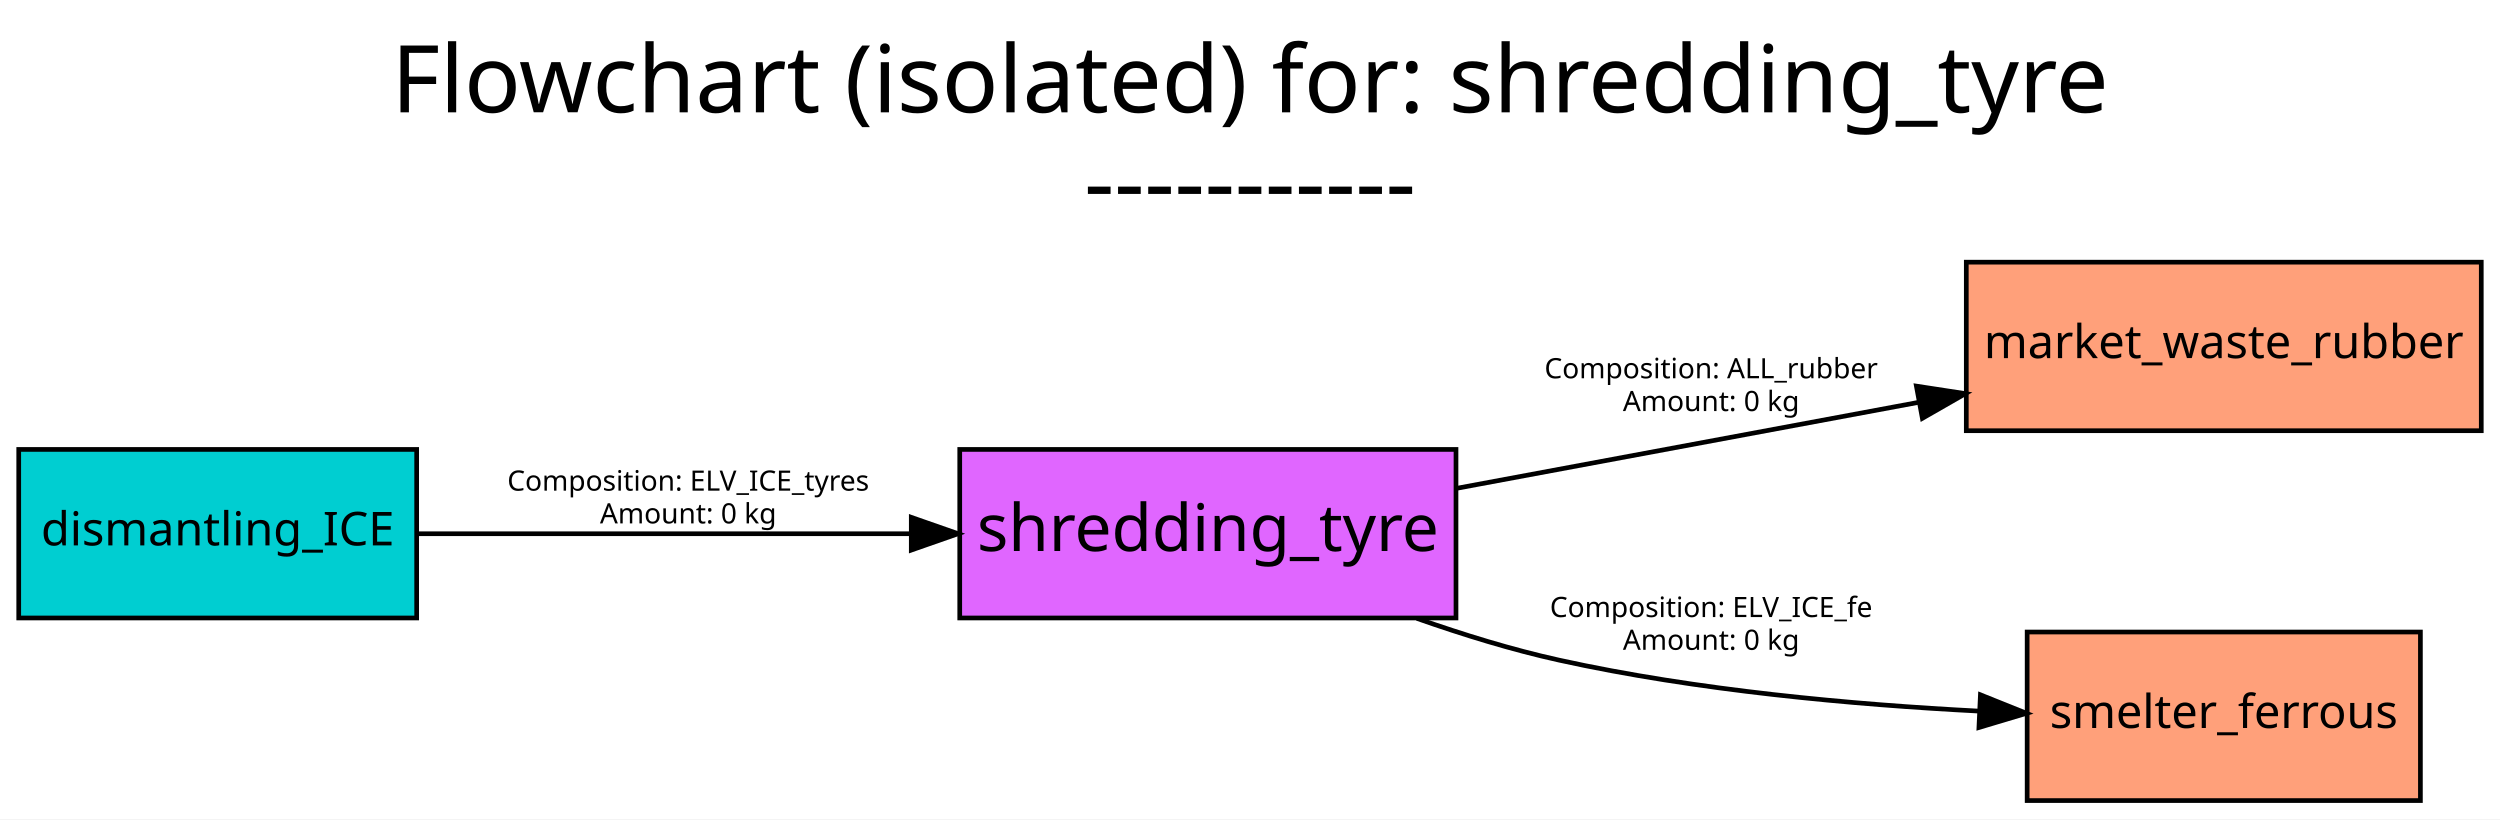
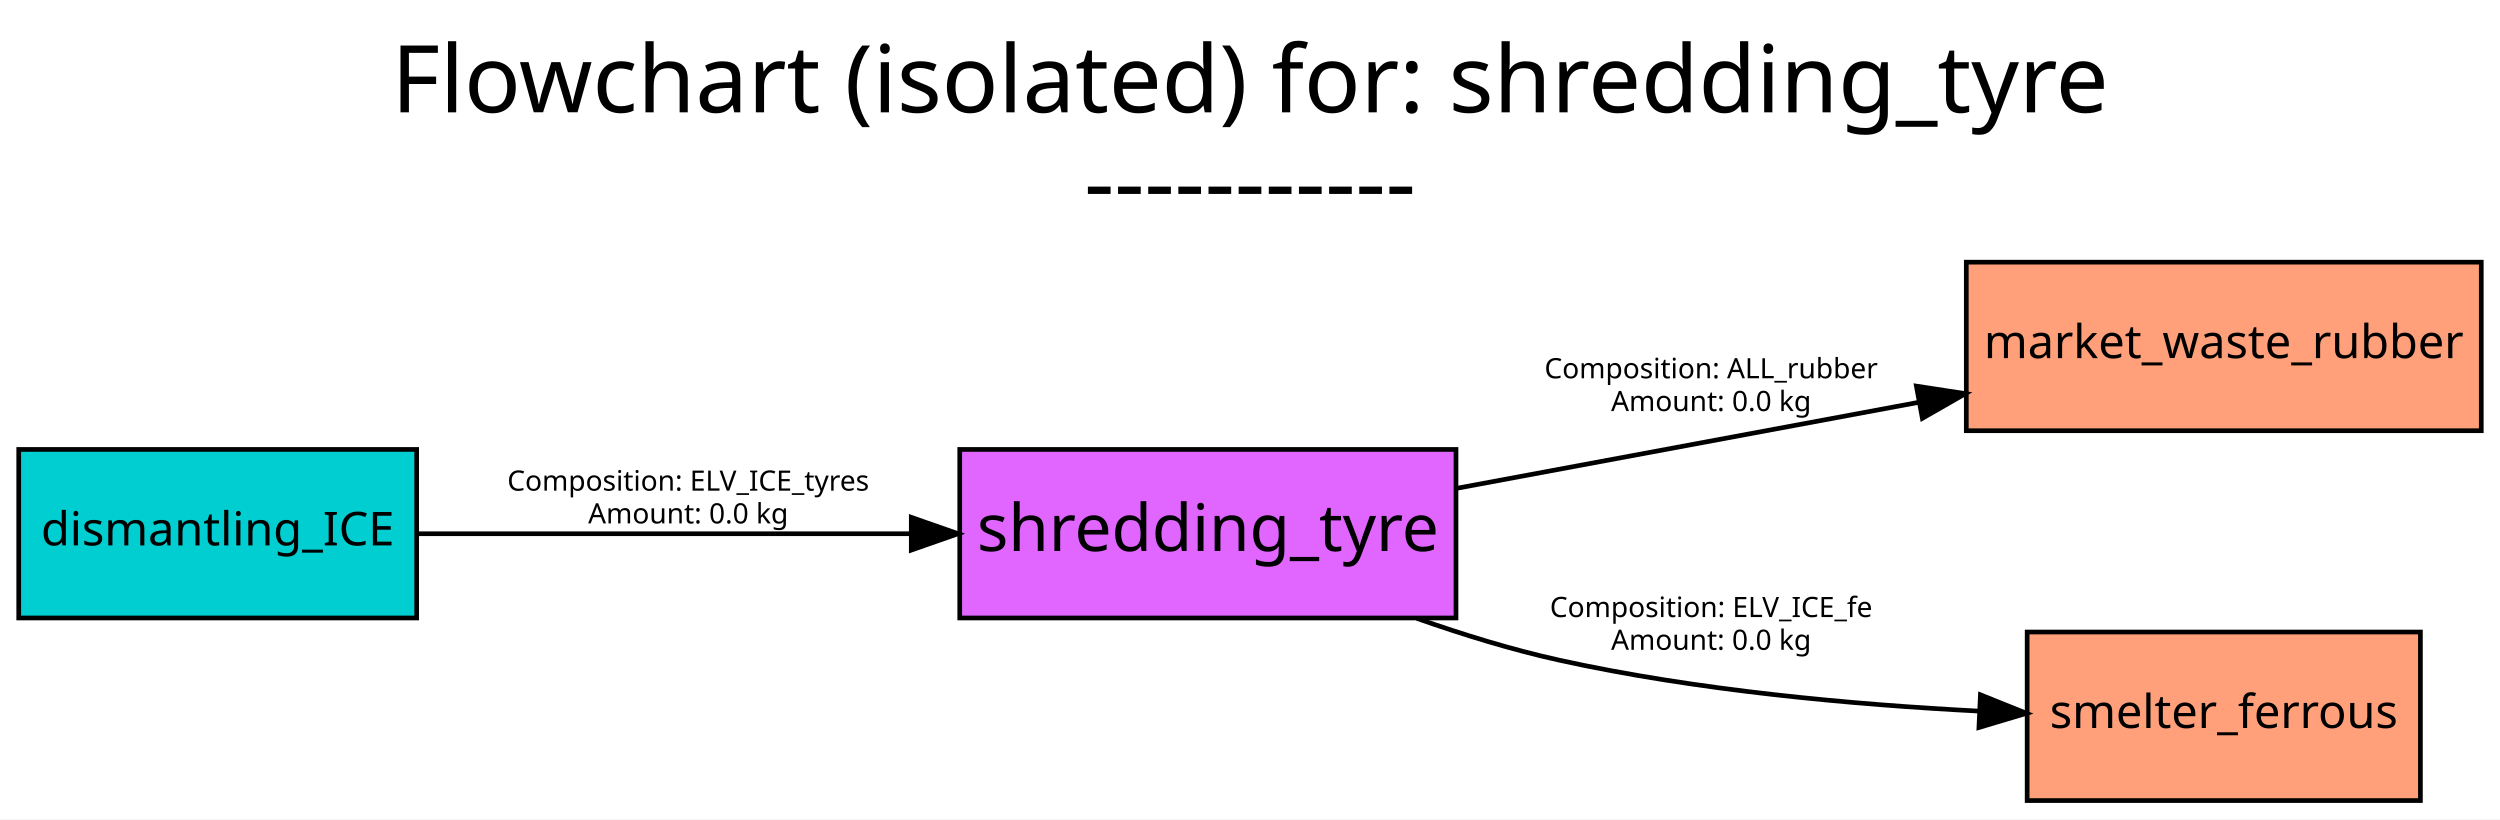
<svg xmlns="http://www.w3.org/2000/svg" width="534pt" height="175pt" viewBox="0.00 0.00 534.00 175.00">
  <g id="graph0" class="graph" transform="scale(1 1) rotate(0) translate(4 171)">
    <polygon fill="white" stroke="transparent" points="-4,4 -4,-171 530,-171 530,4 -4,4" />
    <text text-anchor="middle" x="263" y="-147" font-family="Cabin" font-size="20.00">Flowchart (isolated) for: shredding_tyre</text>
    <text text-anchor="middle" x="263" y="-125" font-family="Cabin" font-size="20.00">-----------</text>
    <g id="node1" class="node">
      <polygon fill="#e066ff" stroke="black" points="307,-75 201,-75 201,-39 307,-39 307,-75" />
      <text text-anchor="middle" x="254" y="-53.3" font-family="Cabin" font-size="14.00">shredding_tyre</text>
    </g>
    <g id="node3" class="node">
      <polygon fill="#ffa07a" stroke="black" points="526,-115 416,-115 416,-79 526,-79 526,-115" />
      <text text-anchor="middle" x="471" y="-94.5" font-family="Cabin" font-size="10.00">market_waste_rubber</text>
    </g>
    <g id="edge2" class="edge">
      <path fill="none" stroke="black" d="M307.05,-66.68C336.76,-72.21 374.27,-79.19 405.8,-85.06" />
      <polygon fill="black" stroke="black" points="405.34,-88.53 415.81,-86.92 406.62,-81.65 405.34,-88.53" />
      <text text-anchor="middle" x="361.5" y="-90.2" font-family="Cabin" font-size="6.00">Composition: ALL_rubber</text>
-       <text text-anchor="middle" x="361.5" y="-83.2" font-family="Cabin" font-size="6.00">Amount: 0 kg</text>
+       <text text-anchor="middle" x="361.5" y="-83.2" font-family="Cabin" font-size="6.00">Amount: 0.0 kg</text>
    </g>
    <g id="node4" class="node">
      <polygon fill="#ffa07a" stroke="black" points="513,-36 429,-36 429,0 513,0 513,-36" />
      <text text-anchor="middle" x="471" y="-15.5" font-family="Cabin" font-size="10.00">smelter_ferrous</text>
    </g>
    <g id="edge3" class="edge">
      <path fill="none" stroke="black" d="M298.65,-38.91C308.49,-35.45 318.98,-32.21 329,-30 358.36,-23.52 391.86,-20.49 418.85,-19.1" />
      <polygon fill="black" stroke="black" points="419.02,-22.59 428.85,-18.64 418.7,-15.6 419.02,-22.59" />
      <text text-anchor="middle" x="361.5" y="-39.2" font-family="Cabin" font-size="6.00">Composition: ELV_ICE_fe</text>
-       <text text-anchor="middle" x="361.5" y="-32.2" font-family="Cabin" font-size="6.00">Amount: 0 kg</text>
+       <text text-anchor="middle" x="361.5" y="-32.2" font-family="Cabin" font-size="6.00">Amount: 0.0 kg</text>
    </g>
    <g id="node2" class="node">
      <polygon fill="darkturquoise" stroke="black" points="85,-75 0,-75 0,-39 85,-39 85,-75" />
      <text text-anchor="middle" x="42.5" y="-54.5" font-family="Cabin" font-size="10.00">dismantling_ICE</text>
    </g>
    <g id="edge1" class="edge">
      <path fill="none" stroke="black" d="M85.14,-57C115.2,-57 156.32,-57 190.34,-57" />
      <polygon fill="black" stroke="black" points="190.65,-60.5 200.65,-57 190.65,-53.5 190.65,-60.5" />
      <text text-anchor="middle" x="143" y="-66.2" font-family="Cabin" font-size="6.00">Composition: ELV_ICE_tyres</text>
-       <text text-anchor="middle" x="143" y="-59.2" font-family="Cabin" font-size="6.00">Amount: 0 kg</text>
+       <text text-anchor="middle" x="143" y="-59.2" font-family="Cabin" font-size="6.00">Amount: 0.0 kg</text>
    </g>
  </g>
</svg>
